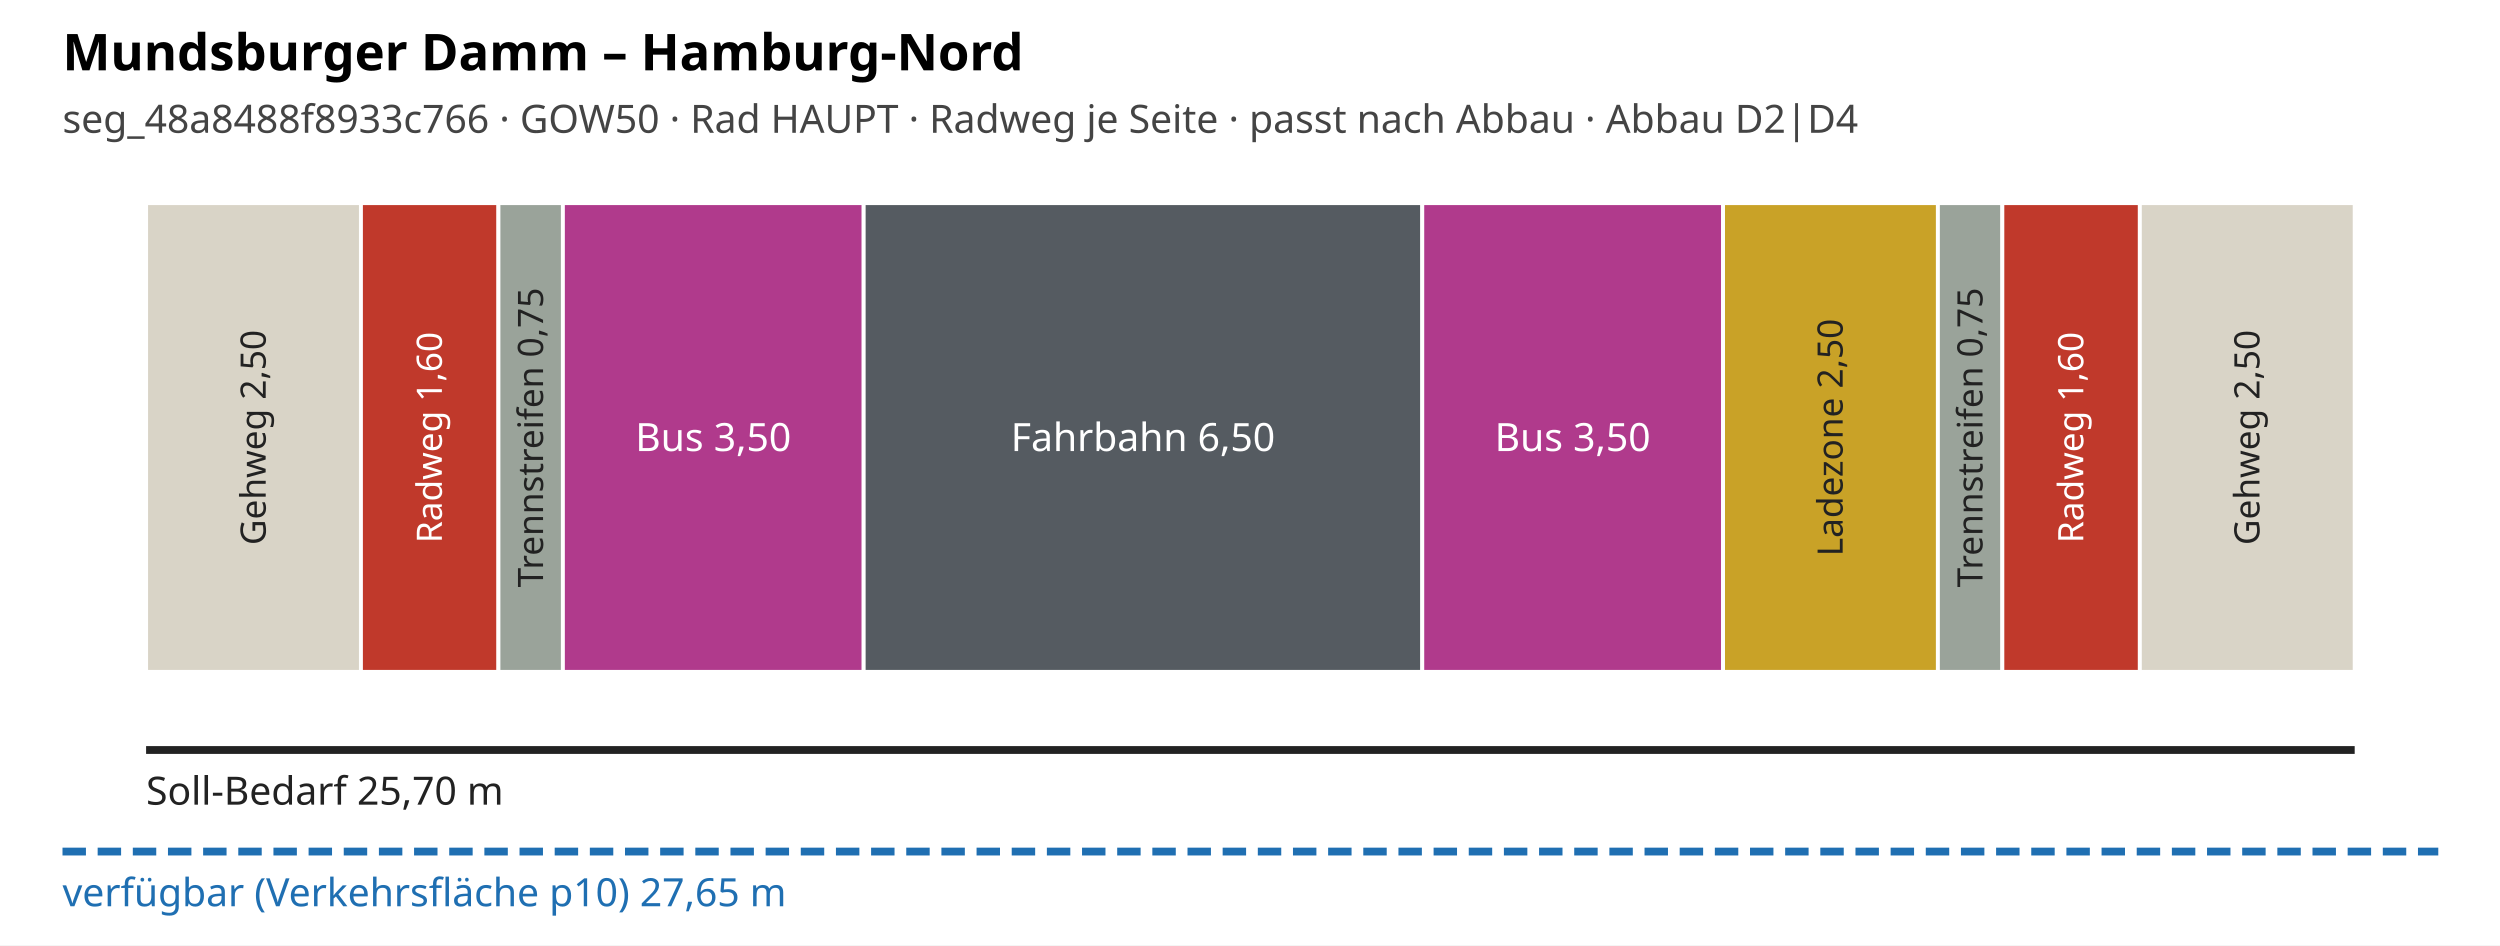
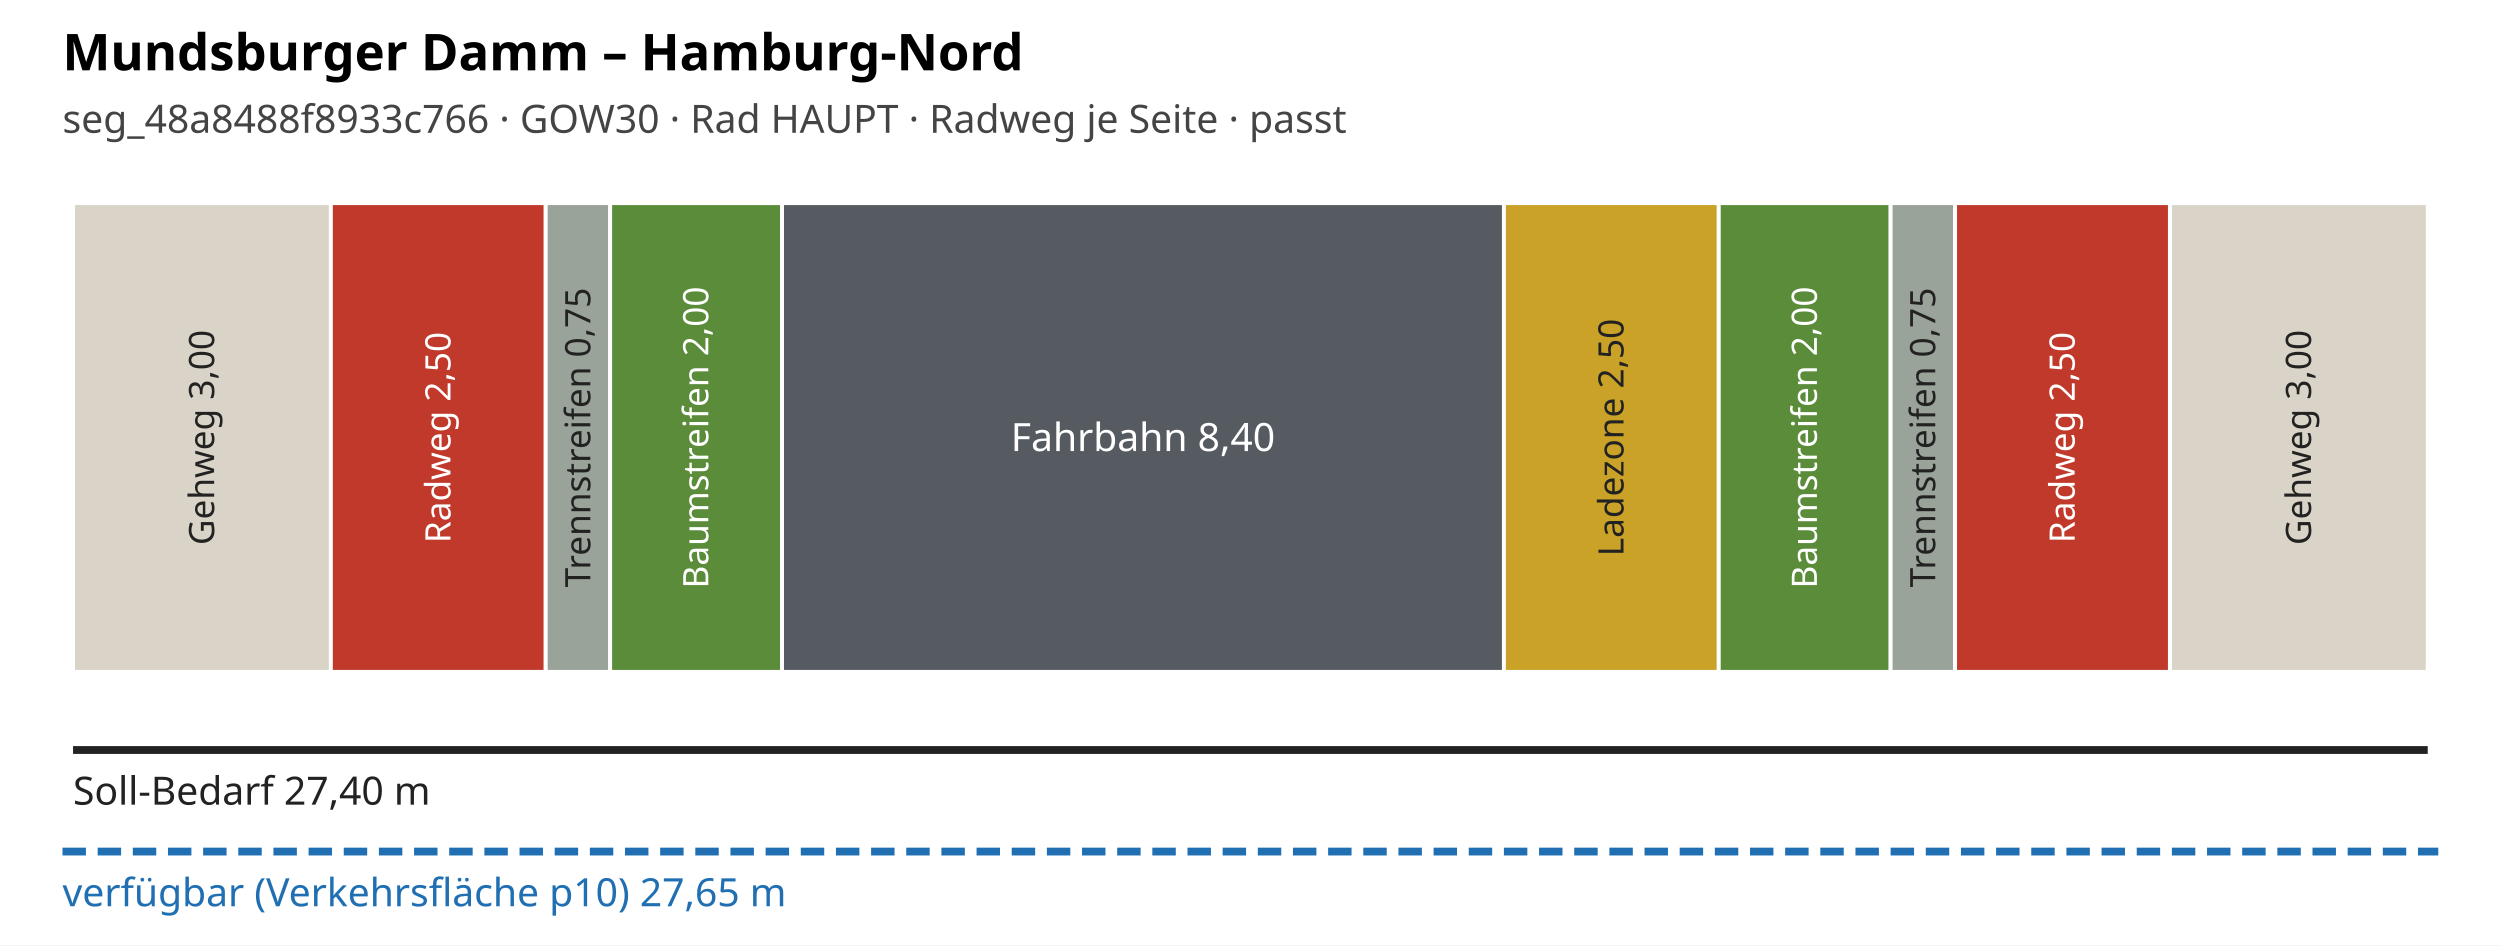
<svg xmlns="http://www.w3.org/2000/svg" width="640" height="242" viewBox="0 0 640 242" font-family="sans-serif" font-size="10">
  <rect x="0" y="0" width="640" height="242" fill="#ffffff" />
  <text x="16.0" y="18" font-size="13" font-weight="bold">Mundsburger Damm – Hamburg-Nord</text>
-   <text x="16.0" y="34" fill="#444">seg_48a8488f8933c766 · GOW50 · Rad HAUPT · Radweg je Seite · passt nach Abbau · Abbau D2|D4</text>
-   <rect x="37.4" y="52.0" width="55.0" height="120.0" fill="#d9d4c7" stroke="#ffffff" stroke-width="1" data-element="sidewalk" data-width-m="2.50" />
-   <text transform="translate(64.9,112.0) rotate(-90)" text-anchor="middle" dominant-baseline="middle" fill="#222" font-size="9">Gehweg 2,50</text>
-   <rect x="92.4" y="52.0" width="35.2" height="120.0" fill="#c0392b" stroke="#ffffff" stroke-width="1" data-element="cycle_track" data-width-m="1.60" />
-   <text transform="translate(110.0,112.0) rotate(-90)" text-anchor="middle" dominant-baseline="middle" fill="#ffffff" font-size="9">Radweg 1,60</text>
-   <rect x="127.6" y="52.0" width="16.5" height="120.0" fill="#9aa39a" stroke="#ffffff" stroke-width="1" data-element="buffer_cycle_carriageway" data-width-m="0.75" />
-   <text transform="translate(135.9,112.0) rotate(-90)" text-anchor="middle" dominant-baseline="middle" fill="#222" font-size="9">Trennstreifen 0,75</text>
-   <rect x="144.1" y="52.0" width="77.0" height="120.0" fill="#b03a8c" stroke="#ffffff" stroke-width="1" data-element="bus_lane" data-width-m="3.50" />
-   <text x="182.6" y="112.0" text-anchor="middle" dominant-baseline="middle" fill="#ffffff">Bus 3,50</text>
-   <rect x="221.1" y="52.0" width="143.0" height="120.0" fill="#555b61" stroke="#ffffff" stroke-width="1" data-element="carriageway" data-width-m="6.50" />
-   <text x="292.6" y="112.0" text-anchor="middle" dominant-baseline="middle" fill="#ffffff">Fahrbahn 6,50</text>
-   <rect x="364.1" y="52.0" width="77.0" height="120.0" fill="#b03a8c" stroke="#ffffff" stroke-width="1" data-element="bus_lane" data-width-m="3.50" />
-   <text x="402.6" y="112.0" text-anchor="middle" dominant-baseline="middle" fill="#ffffff">Bus 3,50</text>
-   <rect x="441.1" y="52.0" width="55.0" height="120.0" fill="#c9a227" stroke="#ffffff" stroke-width="1" data-element="loading_zone" data-width-m="2.50" />
-   <text transform="translate(468.6,112.0) rotate(-90)" text-anchor="middle" dominant-baseline="middle" fill="#222" font-size="9">Ladezone 2,50</text>
-   <rect x="496.1" y="52.0" width="16.5" height="120.0" fill="#9aa39a" stroke="#ffffff" stroke-width="1" data-element="buffer_cycle_carriageway" data-width-m="0.75" />
-   <text transform="translate(504.4,112.0) rotate(-90)" text-anchor="middle" dominant-baseline="middle" fill="#222" font-size="9">Trennstreifen 0,75</text>
-   <rect x="512.6" y="52.0" width="35.2" height="120.0" fill="#c0392b" stroke="#ffffff" stroke-width="1" data-element="cycle_track" data-width-m="1.60" />
-   <text transform="translate(530.2,112.0) rotate(-90)" text-anchor="middle" dominant-baseline="middle" fill="#ffffff" font-size="9">Radweg 1,60</text>
-   <rect x="547.8" y="52.0" width="55.0" height="120.0" fill="#d9d4c7" stroke="#ffffff" stroke-width="1" data-element="sidewalk" data-width-m="2.50" />
-   <text transform="translate(575.3,112.0) rotate(-90)" text-anchor="middle" dominant-baseline="middle" fill="#222" font-size="9">Gehweg 2,50</text>
-   <text x="37.4" y="206.0" fill="#222">Soll-Bedarf 25,70 m</text>
-   <line x1="37.4" y1="192.0" x2="602.8" y2="192.0" stroke="#222" stroke-width="2" />
+   <text x="16.0" y="34" fill="#444">seg_48a8488f8933c766 · GOW30 · Rad HAUPT · Radweg je Seite · passt</text>
+   <rect x="18.7" y="52.0" width="66.0" height="120.0" fill="#d9d4c7" stroke="#ffffff" stroke-width="1" data-element="sidewalk" data-width-m="3.00" />
+   <text transform="translate(51.7,112.0) rotate(-90)" text-anchor="middle" dominant-baseline="middle" fill="#222" font-size="9">Gehweg 3,00</text>
+   <rect x="84.7" y="52.0" width="55.0" height="120.0" fill="#c0392b" stroke="#ffffff" stroke-width="1" data-element="cycle_track" data-width-m="2.50" />
+   <text transform="translate(112.2,112.0) rotate(-90)" text-anchor="middle" dominant-baseline="middle" fill="#ffffff" font-size="9">Radweg 2,50</text>
+   <rect x="139.7" y="52.0" width="16.5" height="120.0" fill="#9aa39a" stroke="#ffffff" stroke-width="1" data-element="buffer_cycle_carriageway" data-width-m="0.75" />
+   <text transform="translate(148.0,112.0) rotate(-90)" text-anchor="middle" dominant-baseline="middle" fill="#222" font-size="9">Trennstreifen 0,75</text>
+   <rect x="156.2" y="52.0" width="44.0" height="120.0" fill="#5b8c3a" stroke="#ffffff" stroke-width="1" data-element="tree_strip" data-width-m="2.00" />
+   <text transform="translate(178.2,112.0) rotate(-90)" text-anchor="middle" dominant-baseline="middle" fill="#ffffff" font-size="9">Baumstreifen 2,00</text>
+   <rect x="200.2" y="52.0" width="184.8" height="120.0" fill="#555b61" stroke="#ffffff" stroke-width="1" data-element="carriageway" data-width-m="8.40" />
+   <text x="292.6" y="112.0" text-anchor="middle" dominant-baseline="middle" fill="#ffffff">Fahrbahn 8,40</text>
+   <rect x="385.0" y="52.0" width="55.0" height="120.0" fill="#c9a227" stroke="#ffffff" stroke-width="1" data-element="loading_zone" data-width-m="2.50" />
+   <text transform="translate(412.5,112.0) rotate(-90)" text-anchor="middle" dominant-baseline="middle" fill="#222" font-size="9">Ladezone 2,50</text>
+   <rect x="440.0" y="52.0" width="44.0" height="120.0" fill="#5b8c3a" stroke="#ffffff" stroke-width="1" data-element="tree_strip" data-width-m="2.00" />
+   <text transform="translate(462.0,112.0) rotate(-90)" text-anchor="middle" dominant-baseline="middle" fill="#ffffff" font-size="9">Baumstreifen 2,00</text>
+   <rect x="484.0" y="52.0" width="16.5" height="120.0" fill="#9aa39a" stroke="#ffffff" stroke-width="1" data-element="buffer_cycle_carriageway" data-width-m="0.75" />
+   <text transform="translate(492.3,112.0) rotate(-90)" text-anchor="middle" dominant-baseline="middle" fill="#222" font-size="9">Trennstreifen 0,75</text>
+   <rect x="500.5" y="52.0" width="55.0" height="120.0" fill="#c0392b" stroke="#ffffff" stroke-width="1" data-element="cycle_track" data-width-m="2.50" />
+   <text transform="translate(528.0,112.0) rotate(-90)" text-anchor="middle" dominant-baseline="middle" fill="#ffffff" font-size="9">Radweg 2,50</text>
+   <rect x="555.5" y="52.0" width="66.0" height="120.0" fill="#d9d4c7" stroke="#ffffff" stroke-width="1" data-element="sidewalk" data-width-m="3.00" />
+   <text transform="translate(588.5,112.0) rotate(-90)" text-anchor="middle" dominant-baseline="middle" fill="#222" font-size="9">Gehweg 3,00</text>
+   <text x="18.7" y="206.0" fill="#222">Soll-Bedarf 27,40 m</text>
+   <line x1="18.7" y1="192.0" x2="621.5" y2="192.0" stroke="#222" stroke-width="2" />
  <line x1="16.0" y1="218.0" x2="624.2" y2="218.0" stroke="#1f6fb2" stroke-width="2" stroke-dasharray="6 3" />
  <text x="16.0" y="232.0" fill="#1f6fb2">verfügbar (Verkehrsfläche p10) 27,65 m</text>
</svg>
